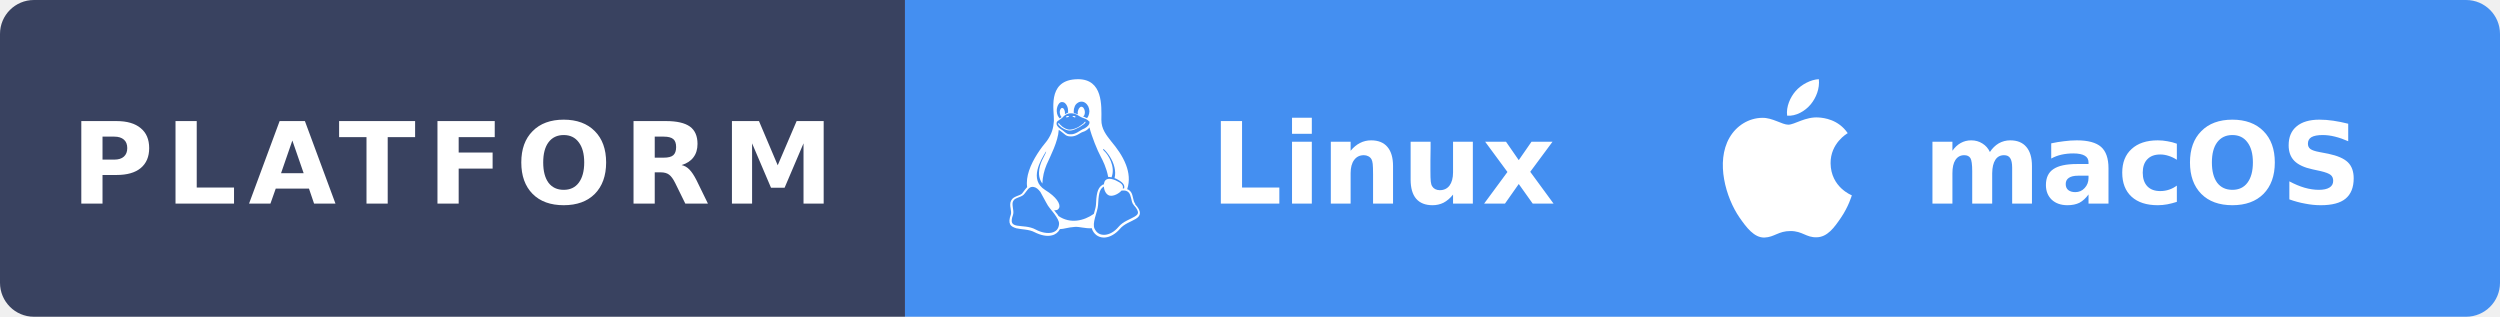
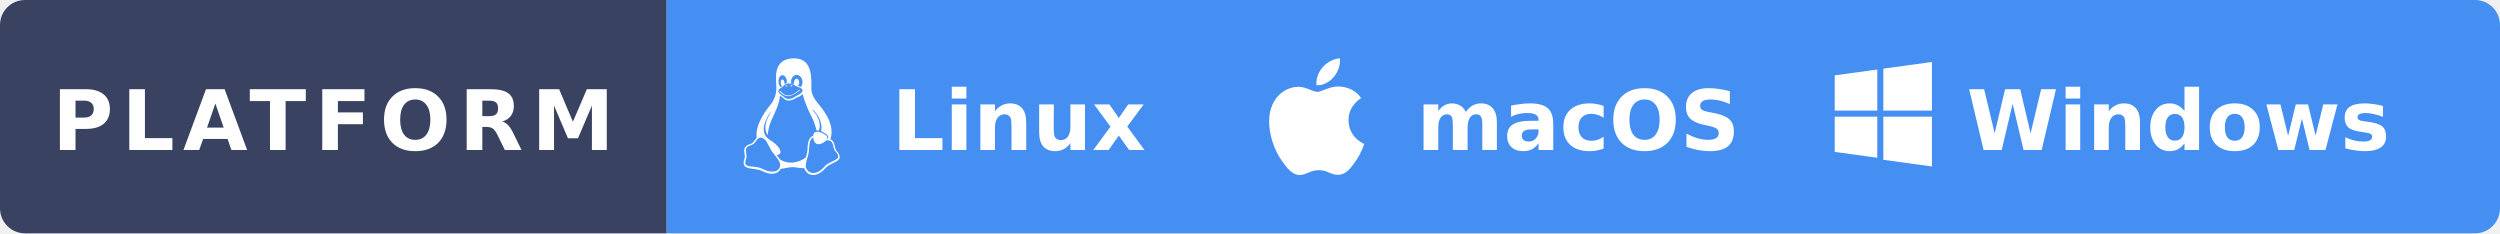
- <svg xmlns="http://www.w3.org/2000/svg" width="221" height="28" viewBox="0 0 221 28" role="img" aria-labelledby="platform-title platform-desc">
+ <svg xmlns="http://www.w3.org/2000/svg" width="300" height="28" viewBox="0 0 300 28" role="img" aria-labelledby="platform-title platform-desc">
  <defs>
    <clipPath id="badge-clip">
-       <rect width="221" height="28" rx="3" />
+       <rect width="300" height="28" rx="3" />
    </clipPath>
  </defs>
  <g clip-path="url(#badge-clip)">
    <rect width="80" height="28" fill="#394260" />
-     <rect x="80" width="141" height="28" fill="#448ff1" />
+     <rect x="80" width="220" height="28" fill="#448ff1" />
    <g transform="translate(88 7) scale(.583333)" fill="#fff">
      <path d="M12.504 0c-.155 0-.315.008-.48.021-4.226.333-3.105 4.807-3.17 6.298-.076 1.092-.3 1.953-1.05 3.02-.885 1.051-2.127 2.75-2.716 4.521-.278.832-.41 1.684-.287 2.489a.424.424 0 00-.11.135c-.26.268-.45.6-.663.839-.199.199-.485.267-.797.4-.313.136-.658.269-.864.68-.09.189-.136.394-.132.602 0 .199.027.4.055.536.058.399.116.728.04.97-.249.68-.28 1.145-.106 1.484.174.334.535.47.94.601.81.2 1.91.135 2.774.6.926.466 1.866.67 2.616.47.526-.116.97-.464 1.208-.946.587-.003 1.23-.269 2.26-.334.699-.058 1.574.267 2.577.2.025.134.063.198.114.333l.003.003c.391.778 1.113 1.132 1.884 1.071.771-.06 1.592-.536 2.257-1.306.631-.765 1.683-1.084 2.378-1.503.348-.199.629-.469.649-.853.023-.4-.2-.811-.714-1.376v-.097l-.003-.003c-.17-.2-.25-.535-.338-.926-.085-.401-.182-.786-.492-1.046h-.003c-.059-.054-.123-.067-.188-.135a.357.357 0 00-.19-.064c.431-1.278.264-2.55-.173-3.694-.533-1.41-1.465-2.638-2.175-3.483-.796-1.005-1.576-1.957-1.56-3.368.026-2.152.236-6.133-3.544-6.139zm.529 3.405h.013c.213 0 .396.062.584.198.19.135.33.332.438.533.105.259.158.459.166.724 0-.02.006-.04.006-.06v.105a.086.086 0 01-.004-.021l-.004-.024a1.807 1.807 0 01-.15.706.953.953 0 01-.213.335.71.71 0 00-.088-.042c-.104-.045-.198-.064-.284-.133a1.312 1.312 0 00-.22-.066c.05-.06.146-.133.183-.198.053-.128.082-.264.088-.402v-.02a1.21 1.21 0 00-.061-.4c-.045-.134-.101-.2-.183-.333-.084-.066-.167-.132-.267-.132h-.016c-.093 0-.176.03-.262.132a.8.8 0 00-.205.334 1.18 1.18 0 00-.09.4v.019c.002.089.008.179.02.267-.193-.067-.438-.135-.607-.202a1.635 1.635 0 01-.018-.2v-.02a1.772 1.772 0 01.15-.768c.082-.22.232-.406.43-.533a.985.985 0 01.594-.2zm-2.962.059h.036c.142 0 .27.048.399.135.146.129.264.288.344.465.09.199.14.4.153.667v.004c.007.134.006.2-.002.266v.08c-.03.007-.056.018-.083.024-.152.055-.274.135-.393.2.012-.09.013-.18.003-.267v-.015c-.012-.133-.04-.2-.082-.333a.613.613 0 00-.166-.267.248.248 0 00-.183-.064h-.021c-.071.006-.13.04-.186.132a.552.552 0 00-.12.27.944.944 0 00-.023.33v.015c.012.135.037.2.08.334.046.134.098.2.166.268.01.009.02.018.034.024-.07.057-.117.07-.176.136a.304.304 0 01-.131.068 2.62 2.62 0 01-.275-.402 1.772 1.772 0 01-.155-.667 1.759 1.759 0 01.08-.668 1.43 1.43 0 01.283-.535c.128-.133.26-.2.418-.2zm1.37 1.706c.332 0 .733.065 1.216.399.293.2.523.269 1.052.468h.003c.255.136.405.266.478.399v-.131a.571.571 0 01.016.47c-.123.31-.516.643-1.063.842v.002c-.268.135-.501.333-.775.465-.276.135-.588.292-1.012.267a1.139 1.139 0 01-.448-.067 3.566 3.566 0 01-.322-.198c-.195-.135-.363-.332-.612-.465v-.005h-.005c-.4-.246-.616-.512-.686-.71-.07-.268-.005-.47.193-.6.224-.135.38-.271.483-.336.104-.074.143-.102.176-.131h.002v-.003c.169-.202.436-.47.839-.601.139-.036.294-.065.466-.065zm2.8 2.142c.358 1.417 1.196 3.475 1.735 4.473.286.534.855 1.659 1.102 3.024.156-.005.33.018.513.064.646-1.671-.546-3.467-1.089-3.966-.22-.2-.232-.335-.123-.335.59.534 1.365 1.572 1.646 2.757.13.535.16 1.104.021 1.67.067.028.135.06.205.067 1.032.534 1.413.938 1.23 1.537v-.043c-.06-.003-.12 0-.18 0h-.016c.151-.467-.182-.825-1.065-1.224-.915-.4-1.646-.336-1.77.465-.008.043-.013.066-.018.135-.068.023-.139.053-.209.064-.43.268-.662.669-.793 1.187-.13.533-.17 1.156-.205 1.869v.003c-.02.334-.17.838-.319 1.35-1.5 1.072-3.58 1.538-5.348.334a2.645 2.645 0 00-.402-.533 1.45 1.45 0 00-.275-.333c.182 0 .338-.03.465-.067a.615.615 0 00.314-.334c.108-.267 0-.697-.345-1.163-.345-.467-.931-.995-1.788-1.521-.63-.4-.986-.87-1.15-1.396-.165-.534-.143-1.085-.015-1.645.245-1.07.873-2.11 1.274-2.763.107-.065.037.135-.408.974-.396.751-1.14 2.497-.122 3.854a8.123 8.123 0 01.647-2.876c.564-1.278 1.743-3.504 1.836-5.268.048.036.217.135.289.202.218.133.38.333.59.465.21.201.477.335.876.335.039.003.075.006.11.006.412 0 .73-.134.997-.268.29-.134.52-.334.74-.4h.005c.467-.135.835-.402 1.044-.7zm2.185 8.958c.037.6.343 1.245.882 1.377.588.134 1.434-.333 1.791-.765l.211-.01c.315-.007.577.01.847.268l.003.003c.208.199.305.53.391.876.085.4.154.78.409 1.066.486.527.645.906.636 1.14l.003-.007v.018l-.003-.012c-.015.262-.185.396-.498.595-.63.401-1.746.712-2.457 1.57-.618.737-1.37 1.14-2.036 1.191-.664.053-1.237-.2-1.574-.898l-.005-.003c-.21-.4-.12-1.025.056-1.69.176-.668.428-1.344.463-1.897.037-.714.076-1.335.195-1.814.12-.465.308-.797.641-.984l.045-.022zm-10.814.049h.01c.053 0 .105.005.157.014.376.055.706.333 1.023.752l.91 1.664.003.003c.243.533.754 1.064 1.189 1.637.434.598.77 1.131.729 1.57v.006c-.057.744-.48 1.148-1.125 1.294-.645.135-1.52.002-2.395-.464-.968-.536-2.118-.469-2.857-.602-.369-.066-.61-.2-.723-.4-.11-.2-.113-.602.123-1.23v-.004l.002-.003c.117-.334.03-.752-.027-1.118-.055-.401-.083-.71.043-.94.16-.334.396-.4.69-.533.294-.135.64-.202.915-.47h.002v-.002c.256-.268.445-.601.668-.838.19-.201.38-.336.663-.336zm7.159-9.074c-.435.201-.945.535-1.488.535-.542 0-.97-.267-1.28-.466-.154-.134-.28-.268-.373-.335-.164-.134-.144-.333-.074-.333.109.016.129.134.199.2.096.066.215.2.36.333.292.2.68.467 1.167.467.485 0 1.053-.267 1.398-.466.195-.135.445-.334.648-.467.156-.136.149-.267.279-.267.128.016.034.134-.147.332a8.097 8.097 0 01-.69.468zm-1.082-1.583V5.64c-.006-.02.013-.042.029-.05.074-.043.18-.027.26.004.063 0 .16.067.15.135-.006.049-.085.066-.135.066-.055 0-.092-.043-.141-.068-.052-.018-.146-.008-.163-.065zm-.551 0c-.02.058-.113.049-.166.066-.047.025-.086.068-.14.068-.05 0-.13-.02-.136-.068-.01-.066.088-.133.15-.133.08-.031.184-.047.259-.005.019.009.036.03.03.05v.02h.003z" />
    </g>
    <g transform="translate(151 7) scale(.583333)" fill="#fff">
      <path d="M12.152 6.896c-.948 0-2.415-1.078-3.96-1.04-2.04.027-3.91 1.183-4.961 3.014-2.117 3.675-.546 9.103 1.519 12.09 1.013 1.454 2.208 3.09 3.792 3.039 1.52-.065 2.09-.987 3.935-.987 1.831 0 2.35.987 3.96.948 1.637-.026 2.676-1.48 3.676-2.948 1.156-1.688 1.636-3.325 1.662-3.415-.039-.013-3.182-1.221-3.22-4.857-.026-3.04 2.48-4.494 2.597-4.559-1.429-2.09-3.623-2.324-4.39-2.376-2-.156-3.675 1.09-4.61 1.09zM15.53 3.83c.843-1.012 1.4-2.427 1.245-3.83-1.207.052-2.662.805-3.532 1.818-.78.896-1.454 2.338-1.273 3.714 1.338.104 2.715-.688 3.559-1.701" />
    </g>
+     <g transform="translate(219 7) scale(.583333)" fill="#fff">
+       <path d="M2 3.5 10.75 2.3v8.45H2V3.5Zm10-1.38L22 .75v10H12V2.12ZM2 12h8.75v8.45L2 19.25V12Zm10 0h10v10.25l-10-1.38V12Z" />
+     </g>
  </g>
  <g fill="#fff" font-family="Verdana, 'DejaVu Sans', sans-serif" font-size="10" font-weight="700">
    <text x="40" y="18" text-anchor="middle" letter-spacing="1">PLATFORM</text>
    <text x="107" y="18">Linux</text>
    <text x="170" y="18">macOS</text>
+     <text x="236" y="18">Windows</text>
  </g>
</svg>
